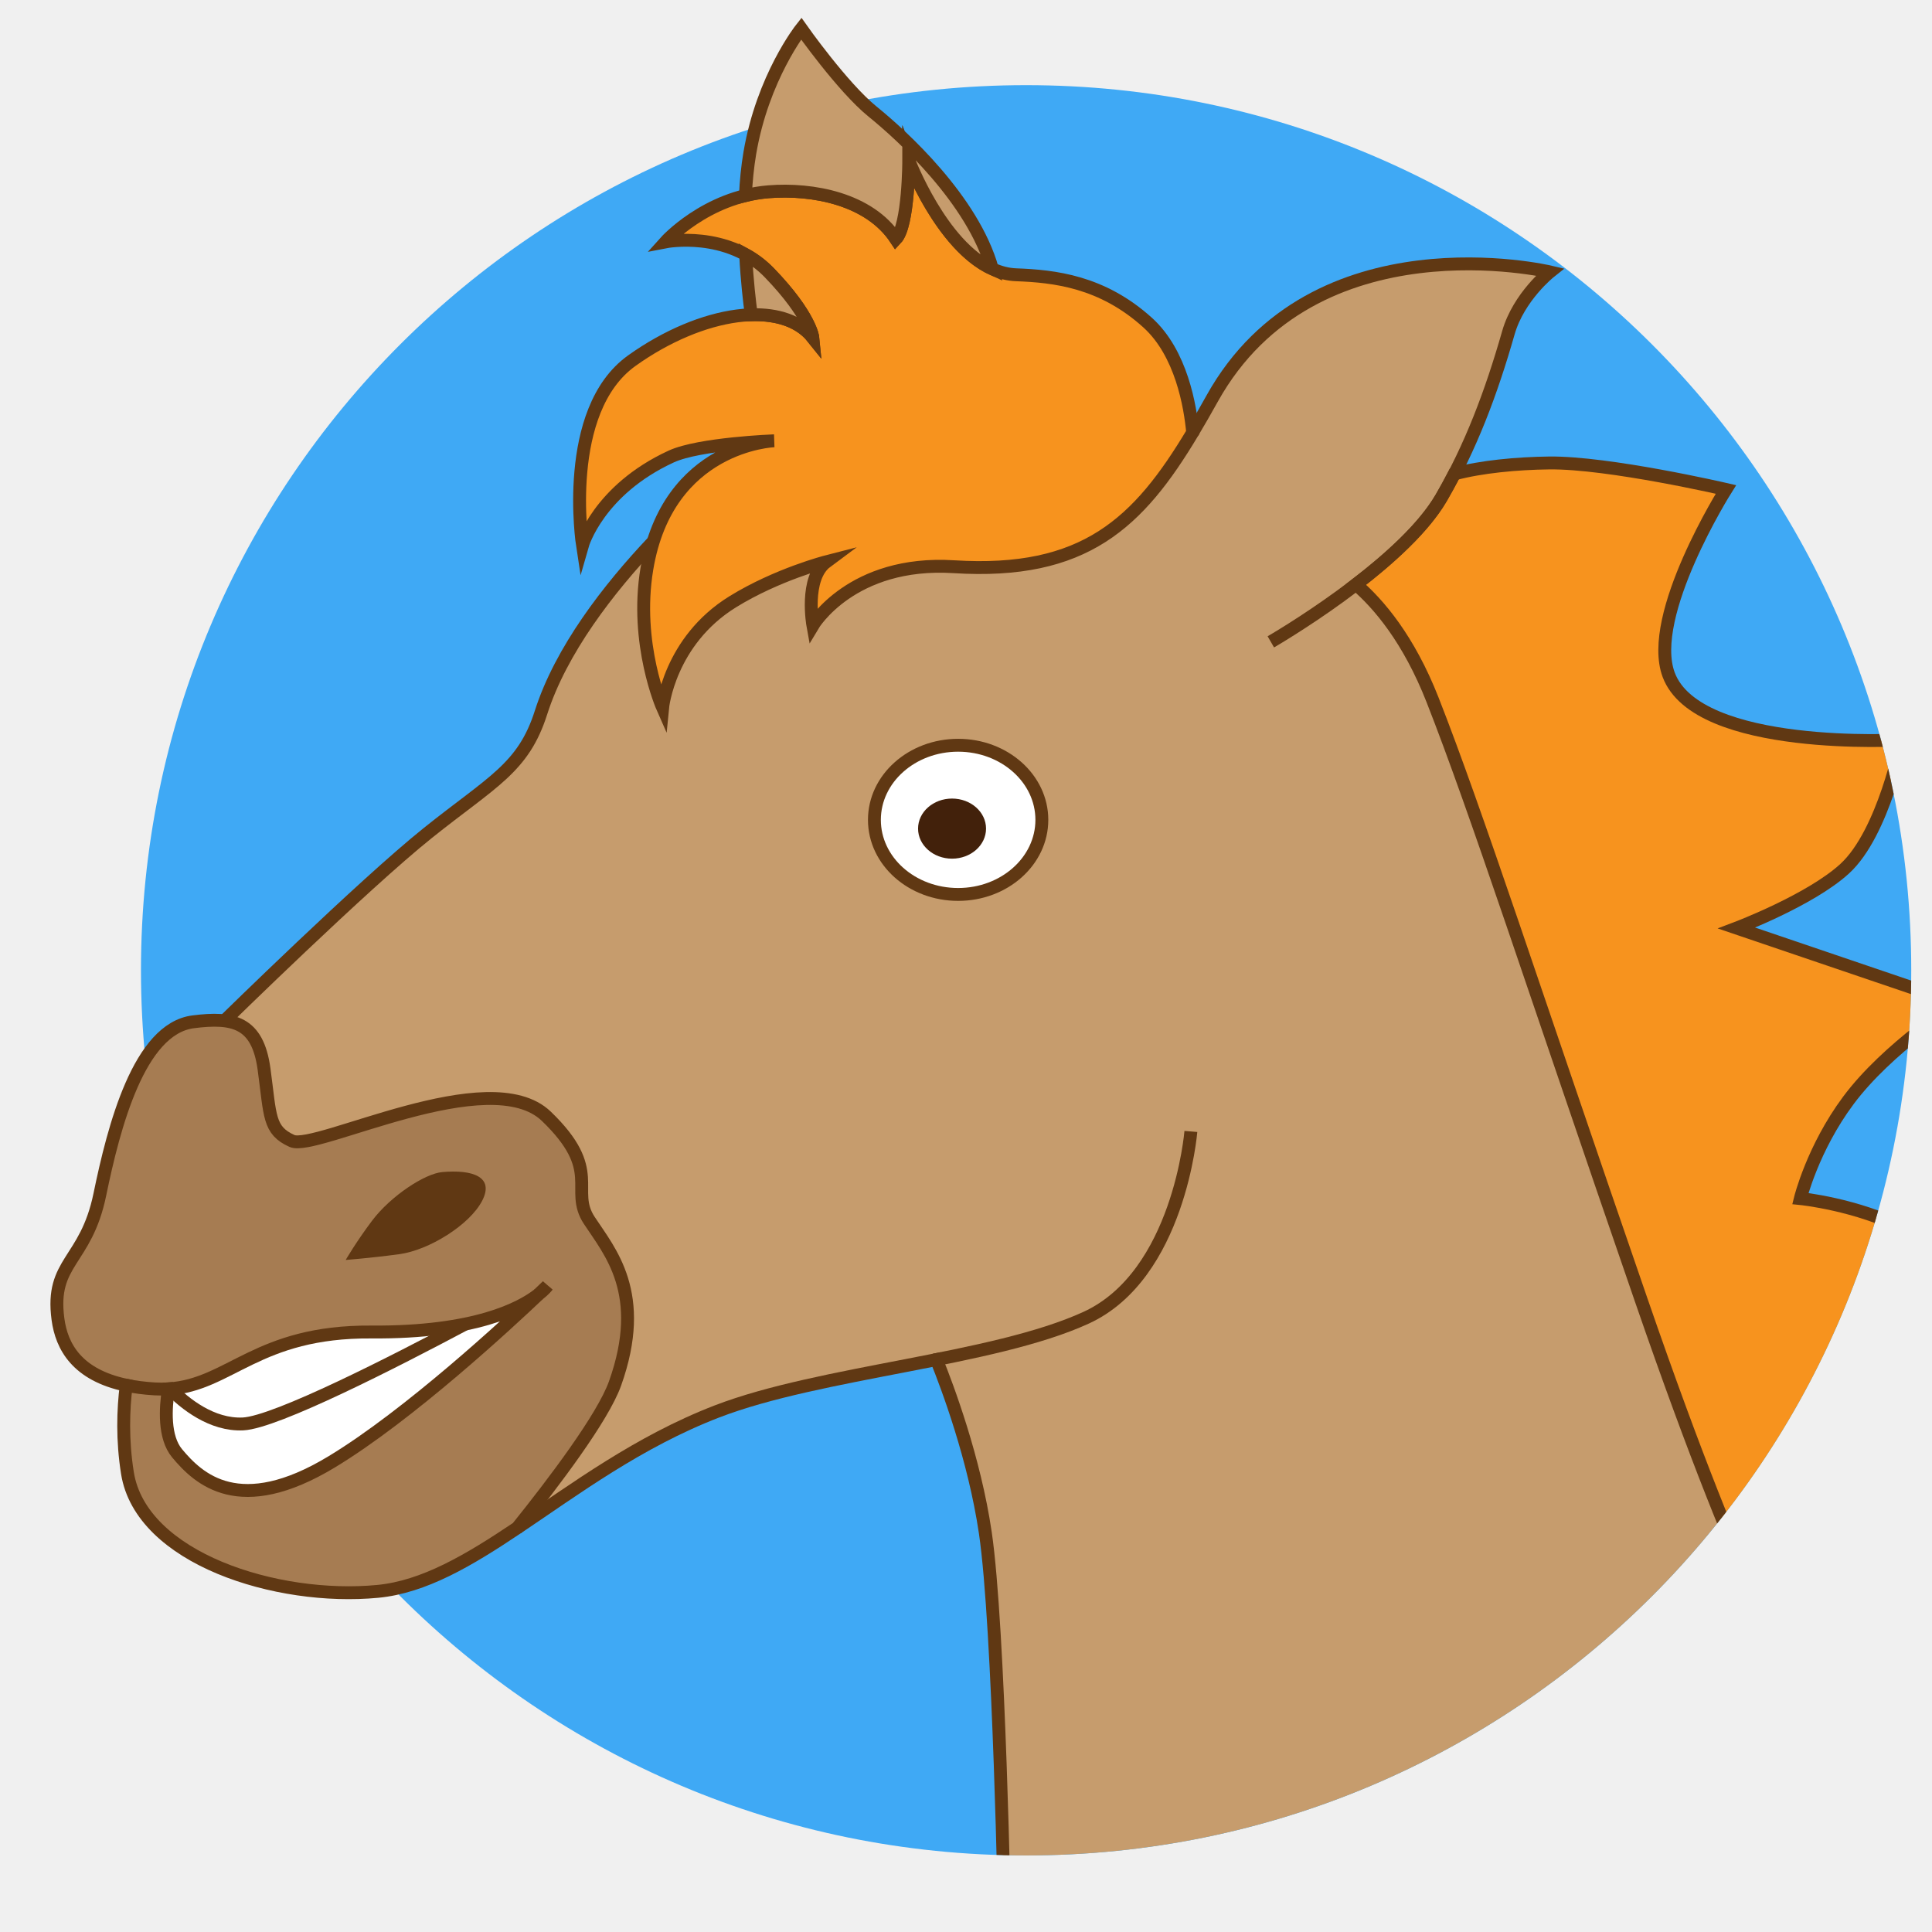
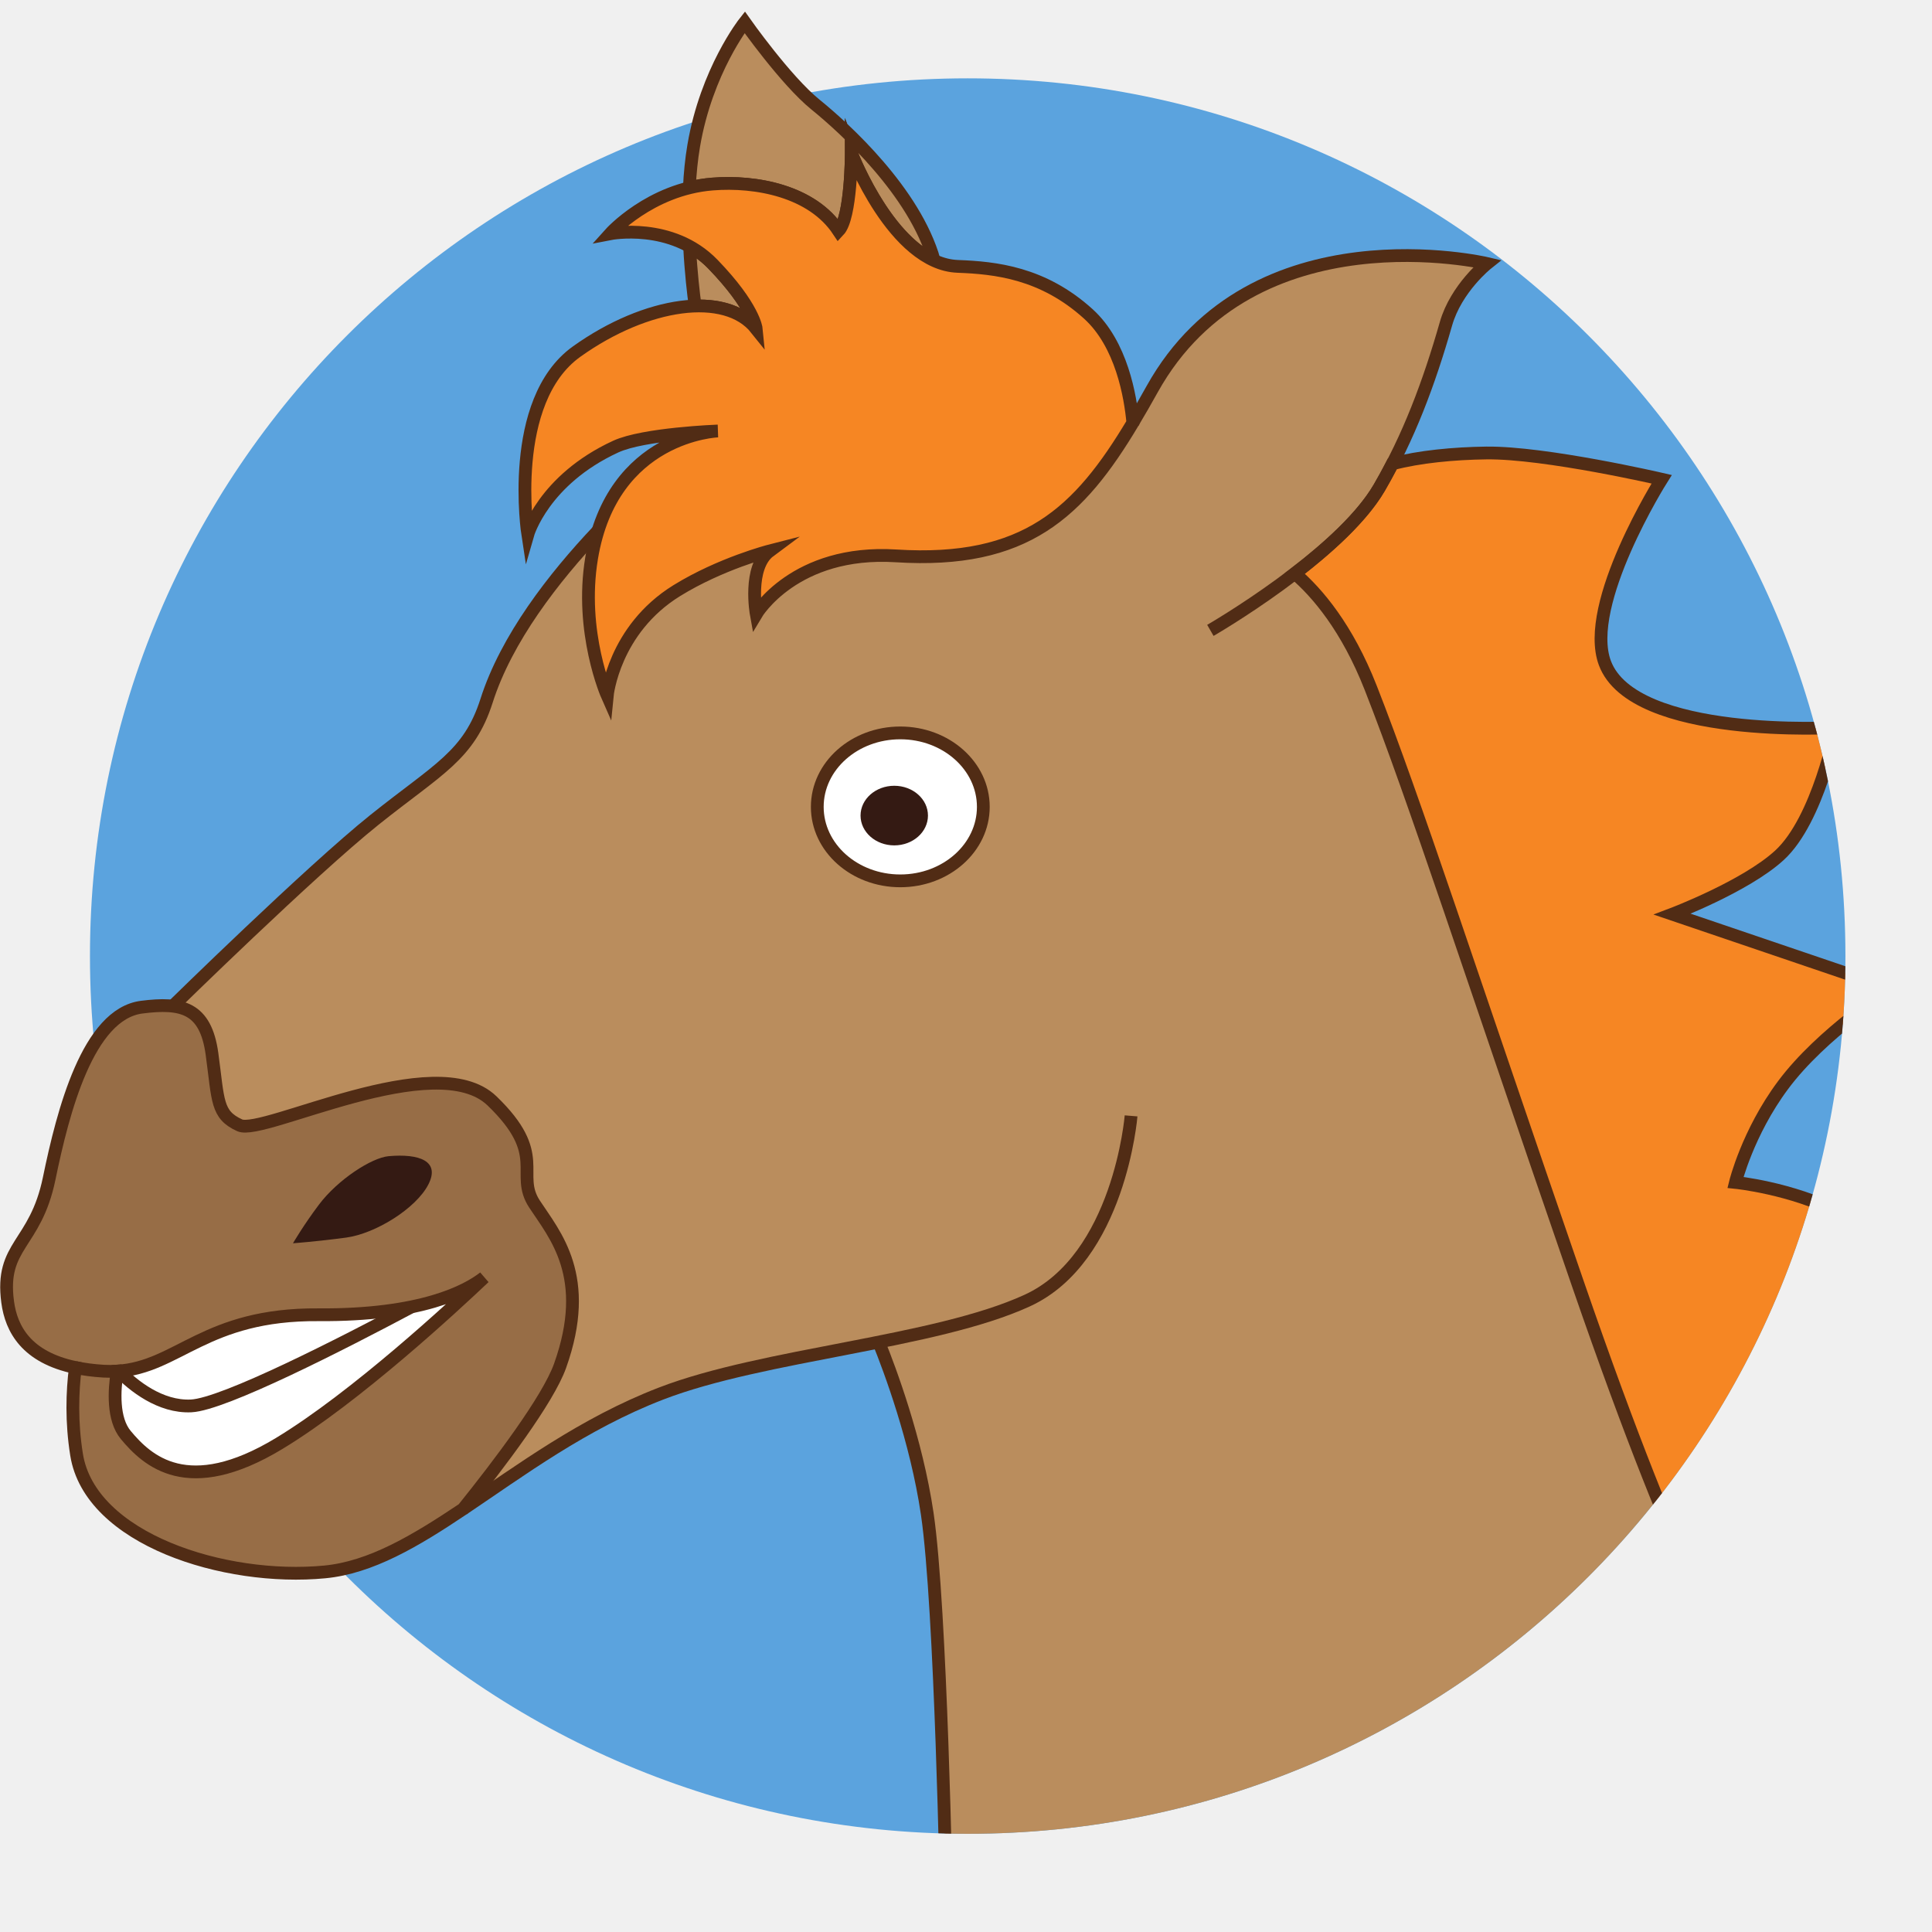
- <svg xmlns="http://www.w3.org/2000/svg" xmlns:xlink="http://www.w3.org/1999/xlink" version="1.1" id="Ebene_1" x="0px" y="0px" width="250px" height="250px" viewBox="0 0 450 450" enable-background="new 0 0 449.5 435" xml:space="preserve">
-   <circle fill="#3FA9F5" cx="239" cy="226" r="206.166" />
-   <g>
-     <defs>
-       <circle id="SVGID_1_" cx="239" cy="226" r="206.166" />
-     </defs>
-     <clipPath id="SVGID_2_">
-       <use xlink:href="#SVGID_1_" overflow="visible" />
+ <svg xmlns="http://www.w3.org/2000/svg" version="1.1" width="250px" height="250px" viewBox="-70.504 -70.504 452.105 441.678">
+   <defs>
+     <clipPath id="clip">
+       <path d="M361.34 148.012C361.34 261.446 269.383 353.407 155.945 353.407C42.508 353.407-49.453 261.446-49.453 148.012C-49.453 34.575 42.508-57.387 155.945-57.387C269.383-57.387 361.34 34.575 361.34 148.012Z" />
    </clipPath>
-     <path clip-path="url(#SVGID_2_)" fill="#C69C6D" d="M418.334,389.667c0,0-10.334-12.333-36-86.667S344,189.333,333.667,163   c-5.552-14.149-12.545-22.326-17.83-26.869c7.769-5.957,15.778-13.185,19.83-20.131c6.902-11.834,11.667-24.5,15.667-38.5   C353.731,69.108,361,63.333,361,63.333s-55-13-78.666,29.5c-1.534,2.754-3.036,5.383-4.538,7.892l-125.587,25.33   C141.705,137.165,130.648,151.436,126,166c-4.127,12.93-11.333,16-26.333,28s-47.398,43.774-47.398,43.774l12.106,48.851   l56.113,69.247c13.436-9.009,28.206-20.065,46.512-27.122c13.874-5.348,33.133-8.479,51.113-12.082   c2.555,6.323,8.828,23.014,11.387,40.332c3.25,22,4.5,91.5,4.5,91.5L418.334,389.667z" />
-     <path clip-path="url(#SVGID_2_)" fill="#F7931E" stroke="#603813" stroke-width="3" stroke-miterlimit="10" d="M465.5,307.334   c0,0-9.667-14.833-21.667-21c-11.409-5.863-24.5-7.167-24.5-7.167s2.853-11.646,11.167-22.833C439.667,244,456,233.667,456,233.667   l-51.499-17.5c0,0,17.166-6.5,25.166-13.833c9.095-8.336,13.333-30,13.333-30s-47.621,2.806-54.333-15.167   C383.501,143.333,402.001,114,402.001,114s-27.334-6.333-41.167-6.167c-7.572,0.091-15.827,0.876-22.104,2.556   c-0.978,1.889-1.986,3.764-3.063,5.611c-4.052,6.946-12.062,14.174-19.83,20.131c5.285,4.543,12.278,12.72,17.83,26.869   c10.333,26.333,23.001,65.666,48.667,140s36,86.667,36,86.667l32.5-36.5c-15.167-3-22.334-20.5-22.334-20.5L465.5,307.334z" />
-     <path clip-path="url(#SVGID_2_)" fill="none" stroke="#603813" stroke-width="3" stroke-miterlimit="10" d="M234,448.5   c0,0-1.25-69.5-4.5-91.5c-2.559-17.318-8.832-34.009-11.387-40.332c-0.185,0.037-0.369,0.074-0.554,0.111" />
+   </defs>
+   <g id="page1">
+     <path d="M361.34 148.012C361.34 261.446 269.383 353.407 155.945 353.407C42.508 353.407-49.453 261.446-49.453 148.012C-49.453 34.575 42.508-57.387 155.945-57.387C269.383-57.387 361.34 34.575 361.34 148.012Z" fill="#5ba3de" />
+     <path d="M334.609 311.063C334.609 311.063 324.316 298.778 298.742 224.723C273.176 150.664 260.554 111.481 250.258 85.246C244.726 71.149 237.762 63 232.496 58.477C240.234 52.539 248.215 45.34 252.25 38.422C259.125 26.629 263.875 14.012 267.859 .066C270.246-8.297 277.492-14.051 277.492-14.051S222.695-27 199.117 15.34C197.586 18.086 196.094 20.703 194.594 23.203L69.476 48.438C59.012 59.508 48 73.723 43.367 88.235C39.254 101.117 32.074 104.176 17.129 116.129C2.188 128.086-30.09 159.739-30.09 159.739L-18.027 208.41L37.875 277.399C51.262 268.418 65.972 257.407 84.215 250.379C98.035 245.047 117.222 241.93 135.137 238.34C137.683 244.637 143.933 261.266 146.48 278.524C149.719 300.438 150.965 369.68 150.965 369.68Z" fill="#ba8d5d" clip-path="url(#clip)" />
+     <path d="M381.601 229.039C381.601 229.039 371.969 214.262 360.012 208.117C348.644 202.278 335.605 200.977 335.605 200.977S338.445 189.375 346.73 178.231C355.859 165.946 372.137 155.645 372.137 155.645L320.828 138.211C320.828 138.211 337.929 131.735 345.898 124.43C354.961 116.125 359.183 94.543 359.183 94.543S311.742 97.34 305.051 79.434C299.906 65.653 318.336 36.43 318.336 36.43S291.101 30.117 277.324 30.285C269.781 30.375 261.554 31.157 255.304 32.828C254.328 34.711 253.324 36.582 252.25 38.422C248.215 45.34 240.234 52.539 232.496 58.477C237.762 63 244.726 71.149 250.258 85.246C260.554 111.481 273.176 150.664 298.742 224.723C324.316 298.778 334.609 311.063 334.609 311.063L366.988 274.7C351.875 271.711 344.738 254.278 344.738 254.278Z" fill="#f68623" stroke="#512c15" stroke-width="2.989" stroke-miterlimit="10" clip-path="url(#clip)" />
+     <path d="M37.871 277.399C51.262 268.418 65.972 257.407 84.215 250.379C108.168 241.141 148.25 238.543 169.863 228.633C191.476 218.731 194.179 185.407 194.179 185.407M150.965 369.68C150.965 369.68 149.719 300.438 146.48 278.524C143.933 261.266 137.683 244.637 135.133 238.34C134.949 238.375 134.769 238.41 134.586 238.45M212.734 71.797C212.734 71.797 242.953 54.364 252.25 38.422C259.125 26.629 263.875 14.012 267.859 .066C270.246-8.297 277.492-14.051 277.492-14.051S222.695-27 199.117 15.34C197.586 18.086 196.094 20.703 194.594 23.203M69.476 48.438C59.012 59.508 47.996 73.723 43.367 88.235C39.254 101.117 32.074 104.176 17.129 116.129C2.188 128.086-30.09 159.739-30.09 159.739" stroke="#512c15" fill="none" stroke-width="2.989" stroke-miterlimit="10" clip-path="url(#clip)" />
+     <path d="M106.465 1.227C106.465 1.227 105.965-3.918 96.332-13.883C94.629-15.648 92.769-17.008 90.867-18.059C91.179-11.996 91.785-6.906 92.164-4.102C98.301-4.297 103.426-2.594 106.465 1.227Z" fill="#ba8d5d" stroke="#512c15" stroke-width="2.989" stroke-miterlimit="10" />
+     <path d="M96.172-32.648C106.465-33.477 119.582-30.984 125.722-21.688C128.711-24.84 128.711-39.953 128.711-39.953S136.211-20.184 148.113-14.75C143.547-30.84 127.113-45.75 120.328-51.242C113.355-56.891 103.765-70.504 103.765-70.504S94.82-59.211 91.832-41.613C91.289-38.43 90.972-35.094 90.804-31.77C92.5-32.184 94.289-32.496 96.172-32.648Z" fill="#ba8d5d" stroke="#512c15" stroke-width="2.989" stroke-miterlimit="10" />
+     <path d="M184.172-2.262C173.547-11.891 162.422-13.055 153.617-13.383C138.57-13.953 128.711-39.953 128.711-39.953S128.711-24.84 125.722-21.688C119.582-30.984 106.465-33.477 96.172-32.648C81.625-31.473 72.262-21.023 72.262-21.023S86.707-23.844 96.332-13.883C105.965-3.918 106.465 1.227 106.465 1.227C99.324-7.742 80.726-5.082 64.453 6.543C48.183 18.16 52.996 49.379 52.996 49.379S56.652 36.594 73.586 28.789C80.133 25.773 97.496 25.137 97.496 25.137S72.758 25.969 67.941 54.86C65.047 72.246 71.594 87.071 71.594 87.071S73.09 71.629 87.867 62.496C98.14 56.149 109.621 53.2 109.621 53.2C104.472 57.016 106.465 67.977 106.465 67.977S115.429 52.867 139.172 54.364C169.539 56.274 182.035 44.188 194.594 23.203C194.043 17.129 191.969 4.801 184.172-2.262Z" fill="#f68623" stroke="#512c15" stroke-width="2.989" stroke-miterlimit="10" />
+     <path d="M37.871 277.399C46.191 267.039 57.707 251.864 60.554 243.903C68.027 222.981 59.308 213.266 54.578 206.043C49.844 198.821 57.812 194.586 44.613 181.883S-8.934 190.102-14.414 187.614C-19.895 185.121-19.395 181.883-20.891 170.926C-22.387 159.965-28.047 158.785-37.328 159.965C-49.93 161.563-55.762 184.375-58.996 200.067C-62.234 215.758-70.504 215.512-68.711 228.957C-67.863 235.332-64.281 241.891-52.871 244.293C-53.594 250.032-53.805 257.032-52.59 264.66C-49.441 284.473-17.918 294.379 5.5 292.125C16.215 291.098 26.574 284.973 37.871 277.399Z" fill="#976d46" stroke="#512c15" stroke-width="2.989" stroke-miterlimit="10" />
+     <path d="M159.601 113.098C159.601 122.66 150.898 130.41 140.172 130.41C129.441 130.41 120.746 122.66 120.746 113.098C120.746 103.535 129.441 95.789 140.172 95.789C150.898 95.789 159.601 103.535 159.601 113.098Z" fill="#fff" stroke="#512c15" stroke-width="2.989" stroke-miterlimit="10" />
+     <path d="M146.648 115.133C146.648 118.985 143.117 122.11 138.762 122.11C134.406 122.11 130.871 118.985 130.871 115.133C130.871 111.282 134.406 108.16 138.762 108.16C143.117 108.16 146.648 111.282 146.648 115.133Z" fill="#341a13" />
+     <path d="M-1.945 215.219C-1.945 215.219 .488 211.016 4.141 206.168C8.551 200.305 16.477 195.184 20.453 194.836C27.551 194.211 32.605 195.934 29.715 201.5C26.828 207.071 17.398 212.957 10.492 213.891C3.578 214.817-1.945 215.219-1.945 215.219Z" fill="#341a13" />
+     <path d="M-43.074 245.141C-43.793 249.68-44.164 256.375-41.066 260.09C-36.082 266.067-26.621 275.035-5.199 262.082C12.781 251.211 35.84 229.813 42.789 223.223C38.777 226.364 28.137 232.125 4.016 231.946C-22.547 231.742-28.812 244.258-43.074 245.141Z" fill="#fff" stroke="#512c15" stroke-width="2.989" stroke-miterlimit="10" />
+     <path d="M-52.871 244.293C-50.918 244.703-48.738 245-46.297 245.149C-45.172 245.211-44.105 245.207-43.074 245.141" stroke="#512c15" fill="none" stroke-width="2.989" stroke-miterlimit="10" />
+     <path d="M25.777 230.102C9.621 238.7-18.156 252.918-25.77 253.278C-33.027 253.617-39.285 248.547-42.672 245.106C-42.805 245.117-42.938 245.129-43.074 245.141" stroke="#512c15" fill="none" stroke-width="2.989" stroke-miterlimit="10" />
  </g>
-   <path fill="#F7931E" stroke="#603813" stroke-width="3" stroke-miterlimit="10" d="M267.334,75.167  C256.668,65.5,245.5,64.333,236.667,64c-15.107-0.57-25-26.667-25-26.667s0,15.167-3,18.333c-6.167-9.333-19.333-11.833-29.667-11  c-14.596,1.177-24,11.667-24,11.667s14.5-2.833,24.167,7.167c9.667,10,10.167,15.167,10.167,15.167  c-7.167-9-25.834-6.334-42.167,5.333s-11.5,43-11.5,43s3.667-12.833,20.667-20.667c6.572-3.028,24-3.667,24-3.667  S155.5,103.5,150.667,132.5c-2.909,17.455,3.667,32.333,3.667,32.333s1.5-15.5,16.333-24.667c10.31-6.371,21.833-9.333,21.833-9.333  c-5.167,3.833-3.166,14.833-3.166,14.833s9-15.167,32.833-13.667c30.479,1.918,43.022-10.208,55.629-31.275  C277.24,94.63,275.157,82.257,267.334,75.167z" />
-   <path fill="#A67C52" stroke="#603813" stroke-width="3" stroke-miterlimit="10" d="M120.487,355.872  c8.348-10.395,19.908-25.626,22.763-33.622c7.5-21-1.25-30.75-6-38s3.25-11.5-10-24.25S73.5,268.25,68,265.75S63,260,61.5,249  s-7.183-12.182-16.5-11c-12.646,1.604-18.5,24.5-21.75,40.25s-11.549,15.507-9.75,29c0.854,6.402,4.447,12.983,15.898,15.396  c-0.721,5.758-0.935,12.787,0.283,20.442c3.164,19.888,34.804,29.832,58.308,27.572C98.749,369.626,109.143,363.479,120.487,355.872  z" />
-   <path fill="#C69C6D" stroke="#603813" stroke-width="3" stroke-miterlimit="10" d="M189.334,78.667c0,0-0.5-5.167-10.167-15.167  c-1.713-1.772-3.58-3.135-5.489-4.188c0.317,6.082,0.921,11.189,1.303,14.006C181.138,73.124,186.281,74.833,189.334,78.667z" />
-   <path fill="#C69C6D" stroke="#603813" stroke-width="3" stroke-miterlimit="10" d="M179,44.667c10.334-0.833,23.5,1.667,29.667,11  c3-3.167,3-18.333,3-18.333s7.525,19.843,19.471,25.298c-4.58-16.15-21.08-31.12-27.888-36.632  c-7-5.667-16.625-19.333-16.625-19.333s-8.979,11.333-11.979,29c-0.542,3.195-0.864,6.542-1.031,9.882  C175.318,45.129,177.115,44.819,179,44.667z" />
-   <ellipse fill="#FFFFFF" stroke="#603813" stroke-width="3" stroke-miterlimit="10" cx="223.167" cy="190.959" rx="19.5" ry="17.375" />
-   <ellipse fill="#42210B" cx="221.751" cy="193" rx="7.917" ry="7" />
-   <path fill="#603813" d="M80.519,293.464c0,0,2.443-4.219,6.106-9.089C91.052,278.49,99.007,273.351,103,273  c7.125-0.625,12.198,1.105,9.299,6.695S99.936,291.193,93,292.125S80.519,293.464,80.519,293.464z" />
-   <path fill="none" stroke="#603813" stroke-width="3" stroke-miterlimit="10" d="M296,149.5c0,0,30.334-17.5,39.667-33.5  c6.902-11.834,11.667-24.5,15.667-38.5C353.731,69.108,361,63.333,361,63.333s-55-13-78.666,29.5  c-1.534,2.754-3.036,5.383-4.538,7.892" />
-   <path fill="none" stroke="#603813" stroke-width="3" stroke-miterlimit="10" d="M120.488,355.872  c13.437-9.009,28.207-20.065,46.512-27.122c24.045-9.269,64.273-11.878,85.969-21.821s24.408-43.392,24.408-43.392" />
-   <path fill="#FFFFFF" stroke="#603813" stroke-width="3" stroke-miterlimit="10" d="M127.5,299.5c0,0-0.749,0.729-2.083,1.995  C126.919,300.316,127.5,299.5,127.5,299.5z" />
-   <path fill="#FFFFFF" stroke="#603813" stroke-width="3" stroke-miterlimit="10" d="M39.236,323.495  c-0.724,4.556-1.093,11.276,2.014,15.005c5,6,14.5,15,36,2c18.048-10.912,41.196-32.388,48.167-39.005  c-4.023,3.157-14.707,8.937-38.917,8.755C59.839,310.05,53.549,322.611,39.236,323.495z" />
-   <path fill="none" stroke="#603813" stroke-width="3" stroke-miterlimit="10" d="M29.398,322.646c1.963,0.413,4.15,0.708,6.602,0.854  c1.129,0.067,2.202,0.06,3.236-0.005" />
-   <path fill="none" stroke="#603813" stroke-width="3" stroke-miterlimit="10" d="M108.345,308.401  c-16.22,8.63-44.097,22.899-51.74,23.26c-7.288,0.344-13.568-4.744-16.966-8.201c-0.135,0.01-0.266,0.026-0.403,0.035" />
-   <path fill="none" stroke="#603813" stroke-width="3" stroke-miterlimit="10" d="M152.209,126.056  C141.705,137.165,130.648,151.436,126,166c-4.126,12.93-11.333,16-26.333,28s-47.398,43.774-47.398,43.774" />
</svg>
